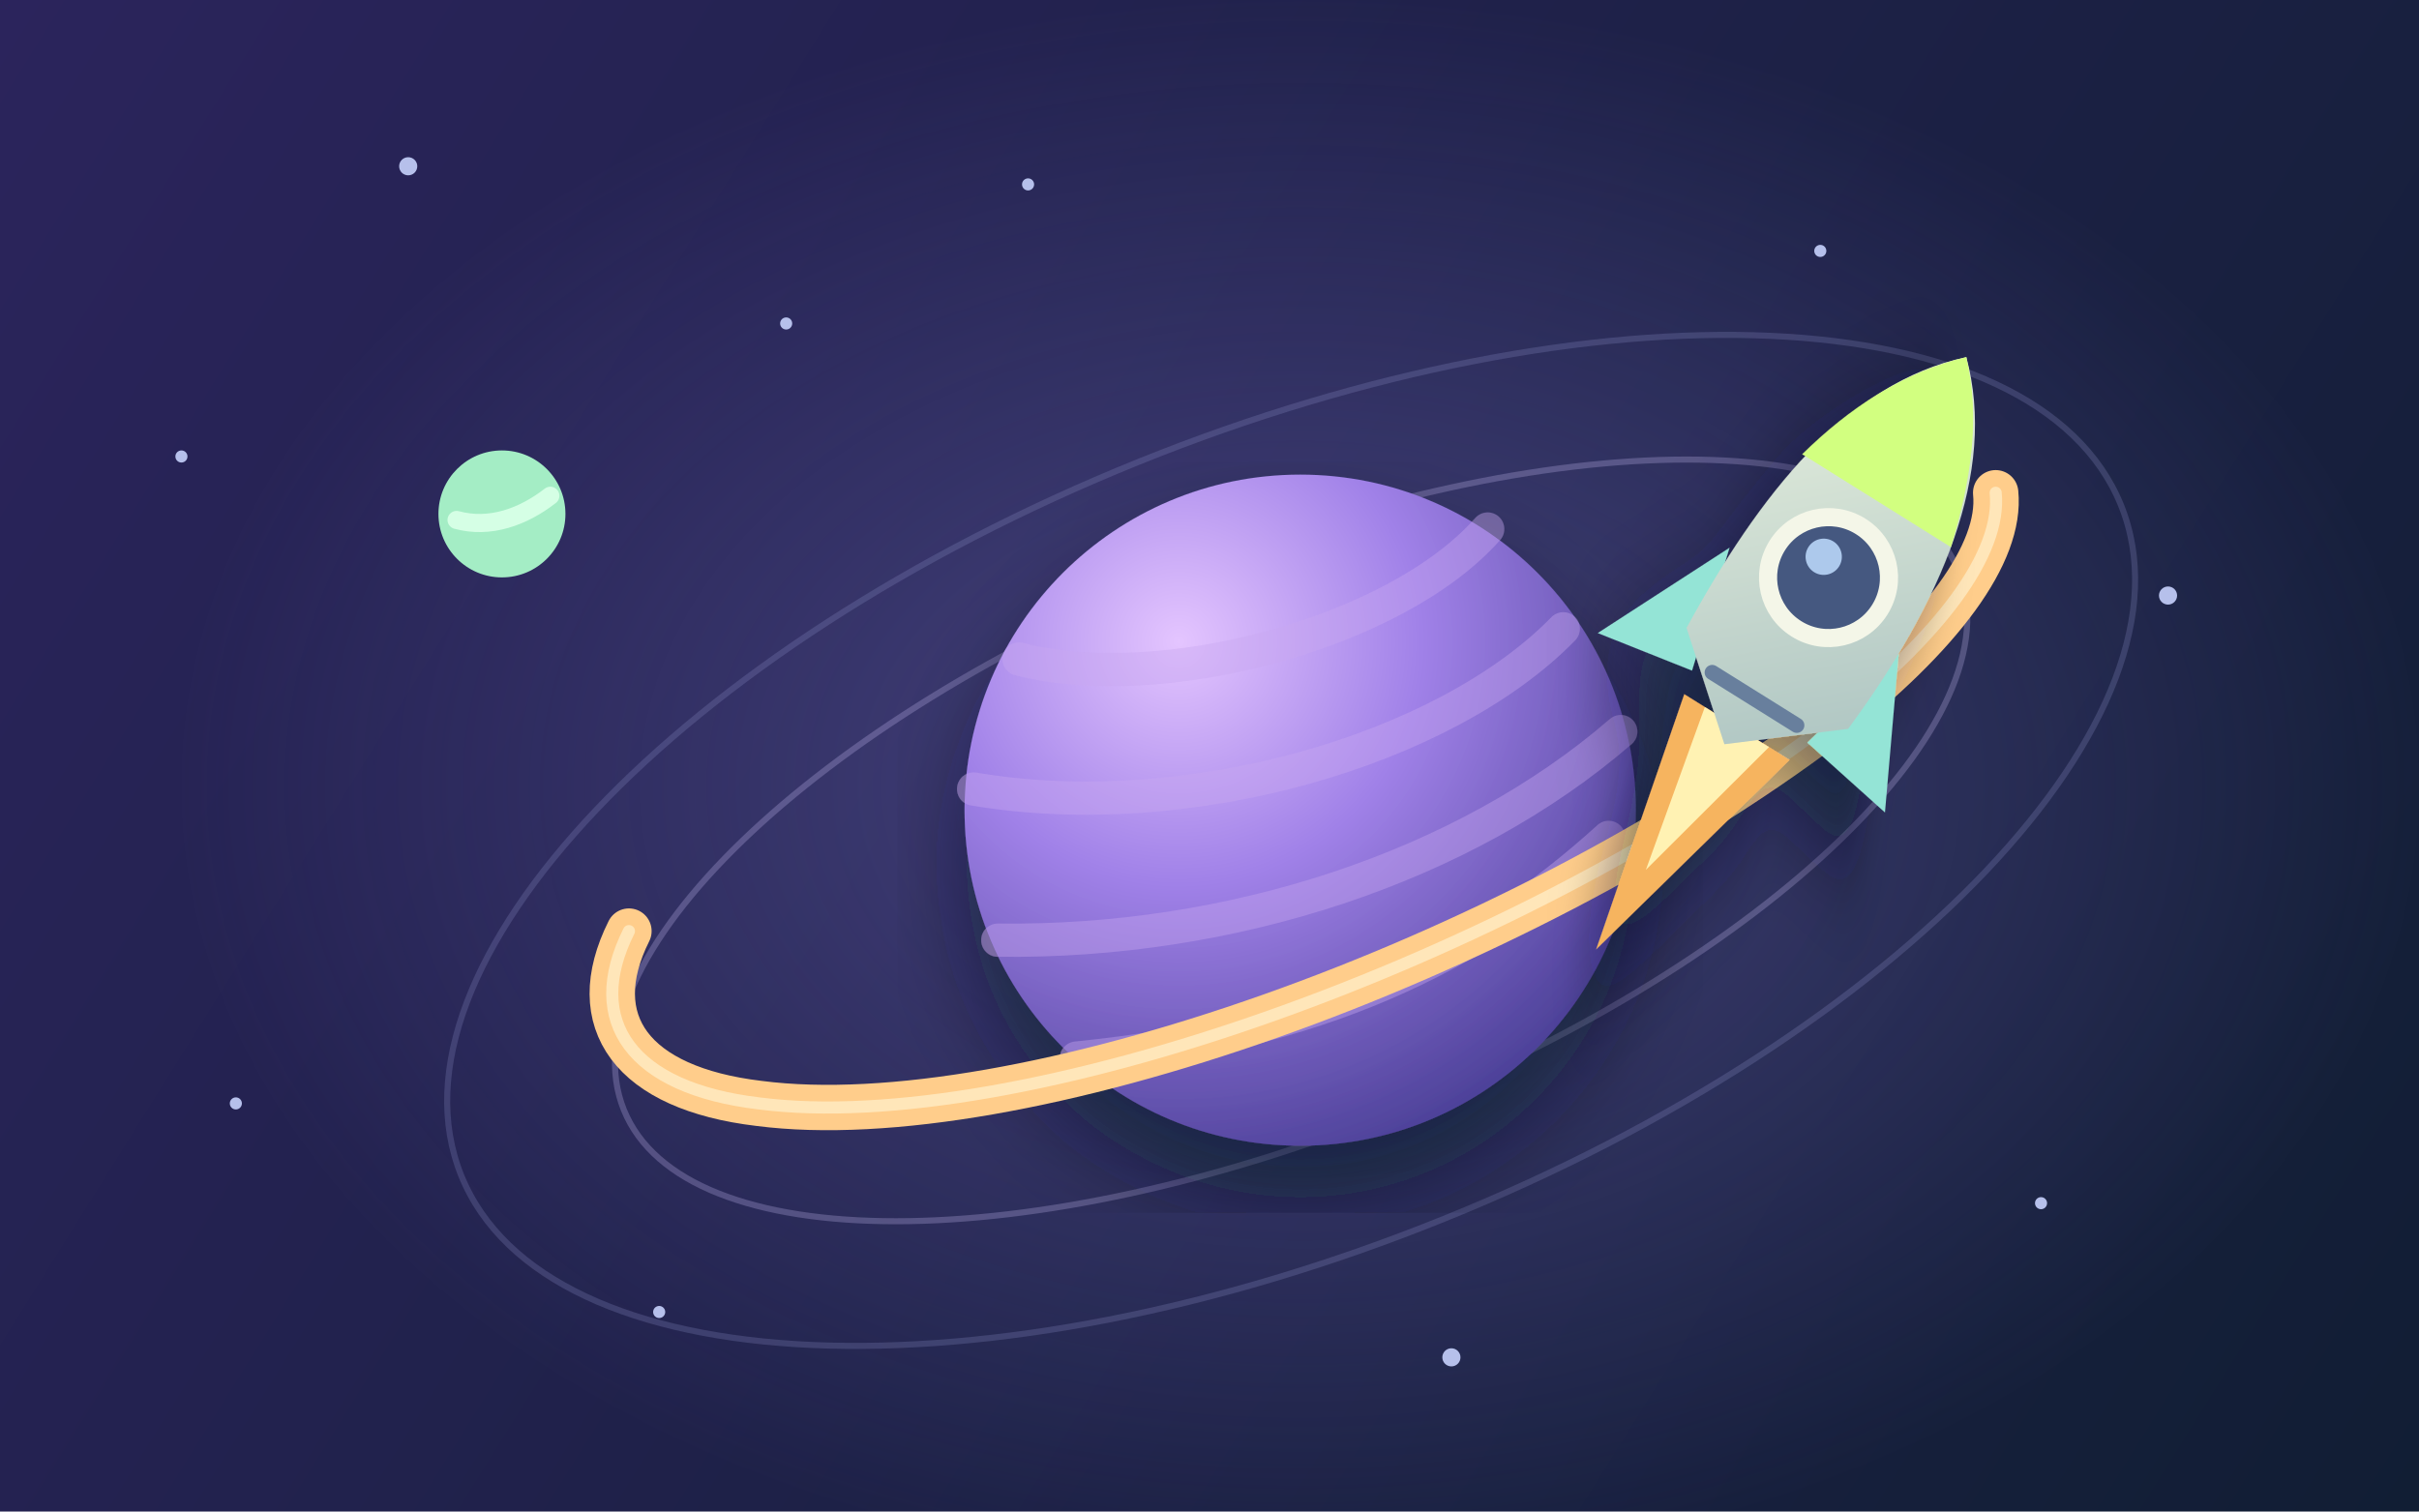
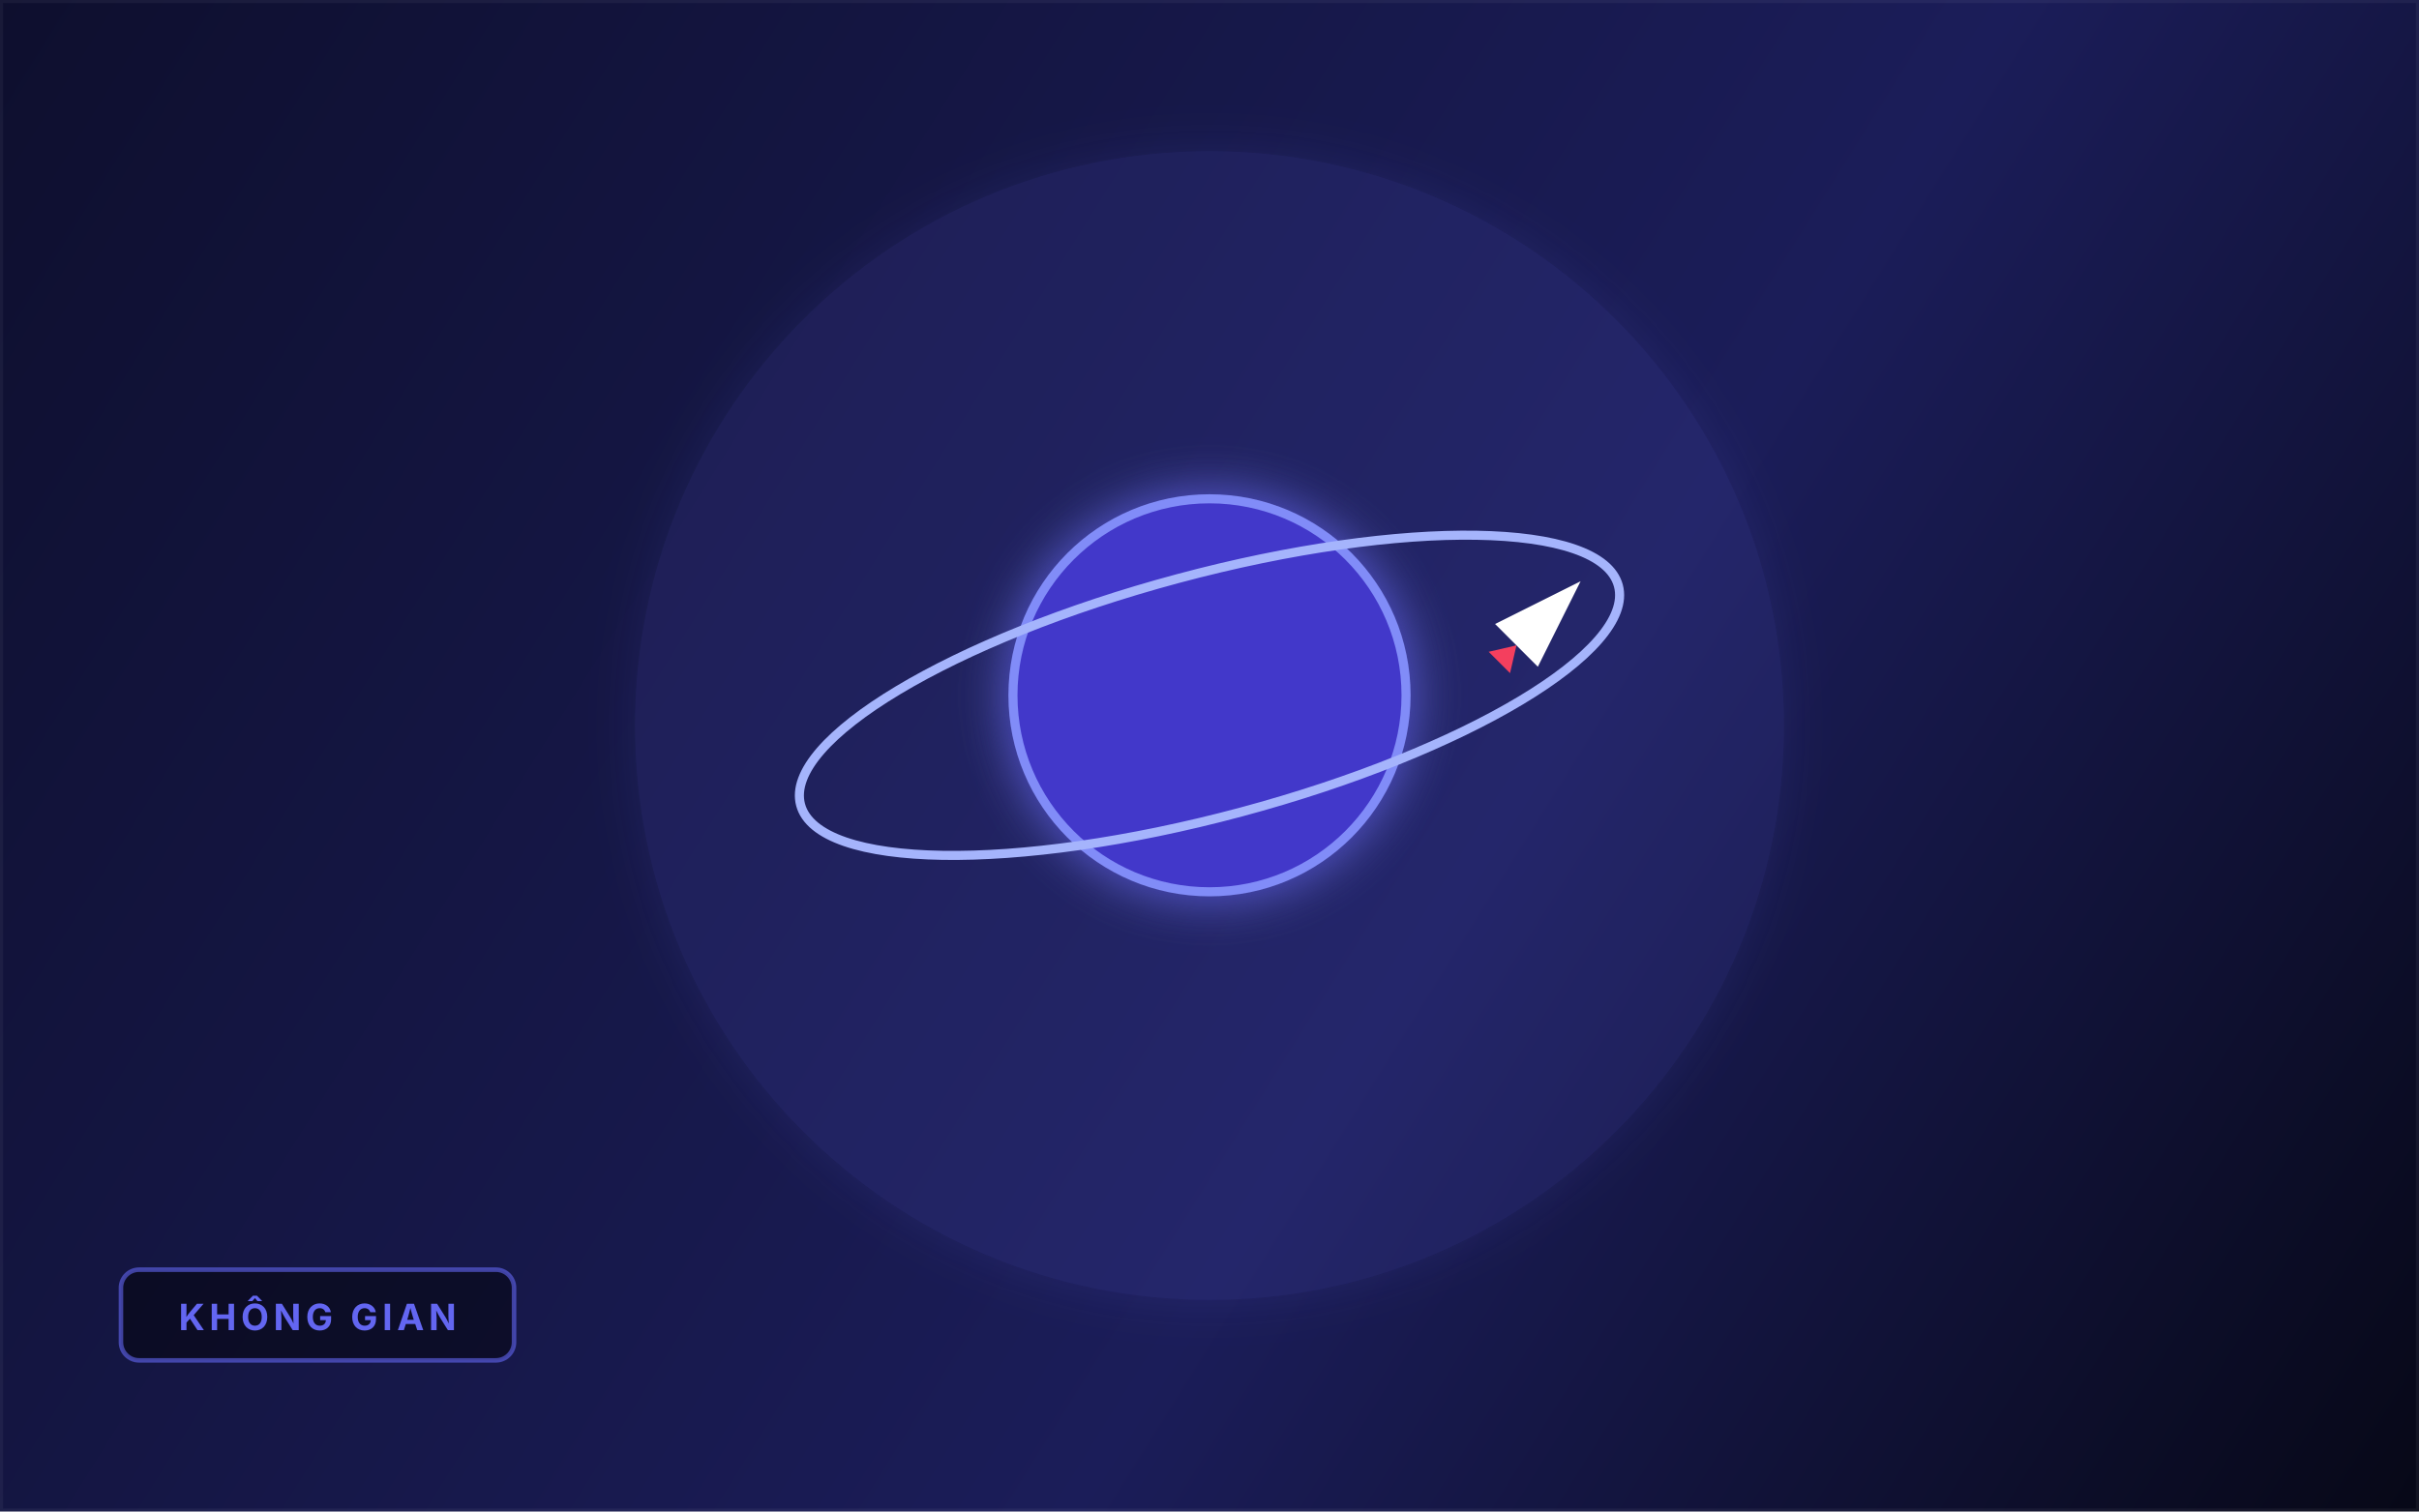
<svg xmlns="http://www.w3.org/2000/svg" width="800" height="500" viewBox="0 0 800 500" fill="none">
  <defs>
-     <linearGradient id="bg" x2="800" y2="500" gradientUnits="userSpaceOnUse">
-       <stop stop-color="#2B245C" />
-       <stop offset="1" stop-color="#111E34" />
+     <linearGradient id="bg-orbit" x2="800" y2="500" gradientUnits="userSpaceOnUse">
+       <stop stop-color="#0E0F2E" />
+       <stop offset="0.6" stop-color="#1B1D59" />
+       <stop offset="1" stop-color="#070817" />
    </linearGradient>
-     <radialGradient id="p" cx=".32" cy=".25" r=".8">
-       <stop stop-color="#E4C5FF" />
-       <stop offset=".45" stop-color="#A081E8" />
-       <stop offset="1" stop-color="#4E429A" />
-     </radialGradient>
-     <linearGradient id="ship" x2="140" y2="150" gradientUnits="userSpaceOnUse">
-       <stop stop-color="#F2F8E3" />
-       <stop offset="1" stop-color="#9AB6B9" />
-     </linearGradient>
-     <radialGradient id="g">
-       <stop stop-color="#8175CF" stop-opacity=".4" />
-       <stop offset="1" stop-color="#8175CF" stop-opacity="0" />
-     </radialGradient>
-     <filter id="s">
-       <feDropShadow dx="0" dy="18" stdDeviation="15" flood-color="#070B1A" flood-opacity=".5" />
+     <filter id="glow-orbit" x="-20%" y="-20%" width="140%" height="140%">
+       <feGaussianBlur stdDeviation="8" result="blur" />
+       <feComposite in="SourceGraphic" in2="blur" operator="over" />
    </filter>
  </defs>
-   <path fill="url(#bg)" d="M0 0h800v500H0z" />
-   <ellipse cx="430" cy="260" rx="370" ry="260" fill="url(#g)" />
-   <g fill="#B6C0EB">
-     <circle cx="60" cy="151" r="2" />
-     <circle cx="135" cy="55" r="3" />
-     <circle cx="260" cy="107" r="2" />
-     <circle cx="340" cy="61" r="2" />
-     <circle cx="602" cy="83" r="2" />
-     <circle cx="717" cy="197" r="3" />
-     <circle cx="675" cy="398" r="2" />
-     <circle cx="218" cy="434" r="2" />
-     <circle cx="480" cy="449" r="3" />
-     <circle cx="78" cy="365" r="2" />
+   <rect width="800" height="500" fill="url(#bg-orbit)" />
+   <circle cx="400" cy="240" r="190" fill="#6366F1" opacity="0.12" filter="url(#glow-orbit)" />
+   <g transform="translate(400, 230)">
+     <circle cx="0" cy="0" r="65" fill="#4338CA" stroke="#818CF8" stroke-width="3" filter="url(#glow-orbit)" />
+     <ellipse cx="0" cy="0" rx="140" ry="40" stroke="#A5B4FC" stroke-width="3" fill="none" transform="rotate(-15)" />
+     <g transform="translate(110, -25) rotate(45)">
+       <polygon points="0,-18 10,12 -10,12" fill="#FFFFFF" />
+       <polygon points="0,12 5,20 -5,20" fill="#F43F5E" />
+     </g>
  </g>
-   <ellipse cx="427" cy="278" rx="296" ry="135" transform="rotate(-22 427 278)" stroke="#8E93C9" stroke-opacity=".25" stroke-width="2" />
-   <ellipse cx="427" cy="278" rx="238" ry="96" transform="rotate(-22 427 278)" stroke="#D5CAFF" stroke-opacity=".25" stroke-width="2" />
-   <g filter="url(#s)">
-     <circle cx="430" cy="268" r="111" fill="url(#p)" />
-     <path d="M337 218c46 12 124-8 155-43M322 261c71 12 156-13 195-53M330 311c77 1 154-24 206-69M356 350c80-8 132-33 176-73" stroke="#C9A7F1" stroke-opacity=".4" stroke-width="11" stroke-linecap="round" />
+   <g transform="translate(40, 420)">
+     <rect width="130" height="30" rx="6" fill="#000000" fill-opacity="0.45" stroke="#6366F1" stroke-width="1.5" stroke-opacity="0.6" />
+     <text x="65" y="20" fill="#6366F1" font-family="system-ui, -apple-system, sans-serif" font-size="12" font-weight="700" letter-spacing="1.5" text-anchor="middle">KHÔNG GIAN</text>
  </g>
-   <path d="M208 308c-15 30 1 52 43 57 85 11 248-46 354-126 37-29 57-56 55-76" stroke="#FFCD8B" stroke-width="15" stroke-linecap="round" />
-   <path d="M208 308c-15 30 1 52 43 57 85 11 248-46 354-126 37-29 57-56 55-76" stroke="#FFE6B9" stroke-width="4" stroke-linecap="round" />
-   <g transform="translate(542 104) rotate(32 57 100)" filter="url(#s)">
-     <path d="m35 144 20 87 21-87z" fill="#F6B45F" />
-     <path d="m43 144 12 56 13-56z" fill="#FFF2B3" />
-     <path d="M22 95 0 142l33-6M88 95l24 47-34-6" fill="#94E4D6" />
-     <path d="M55 0C26 28 21 75 24 125l31 26 32-26C91 73 84 27 55 0z" fill="url(#ship)" />
-     <path d="M55 0c-15 15-24 35-29 56h58C78 34 70 15 55 0z" fill="#D2FF80" />
-     <circle cx="55" cy="86" r="20" fill="#455880" stroke="#F4F6E8" stroke-width="6" />
-     <circle cx="50" cy="81" r="6" fill="#ADC9EC" />
-     <path d="M39 133h33" stroke="#687F9D" stroke-width="5" stroke-linecap="round" />
-   </g>
-   <circle cx="166" cy="170" r="21" fill="#A4EDC5" />
-   <path d="M151 172c11 3 22-1 31-8" stroke="#D5FFE5" stroke-width="6" stroke-linecap="round" />
+   <rect width="800" height="500" fill="none" stroke="#FFFFFF" stroke-opacity="0.05" stroke-width="2" />
</svg>
